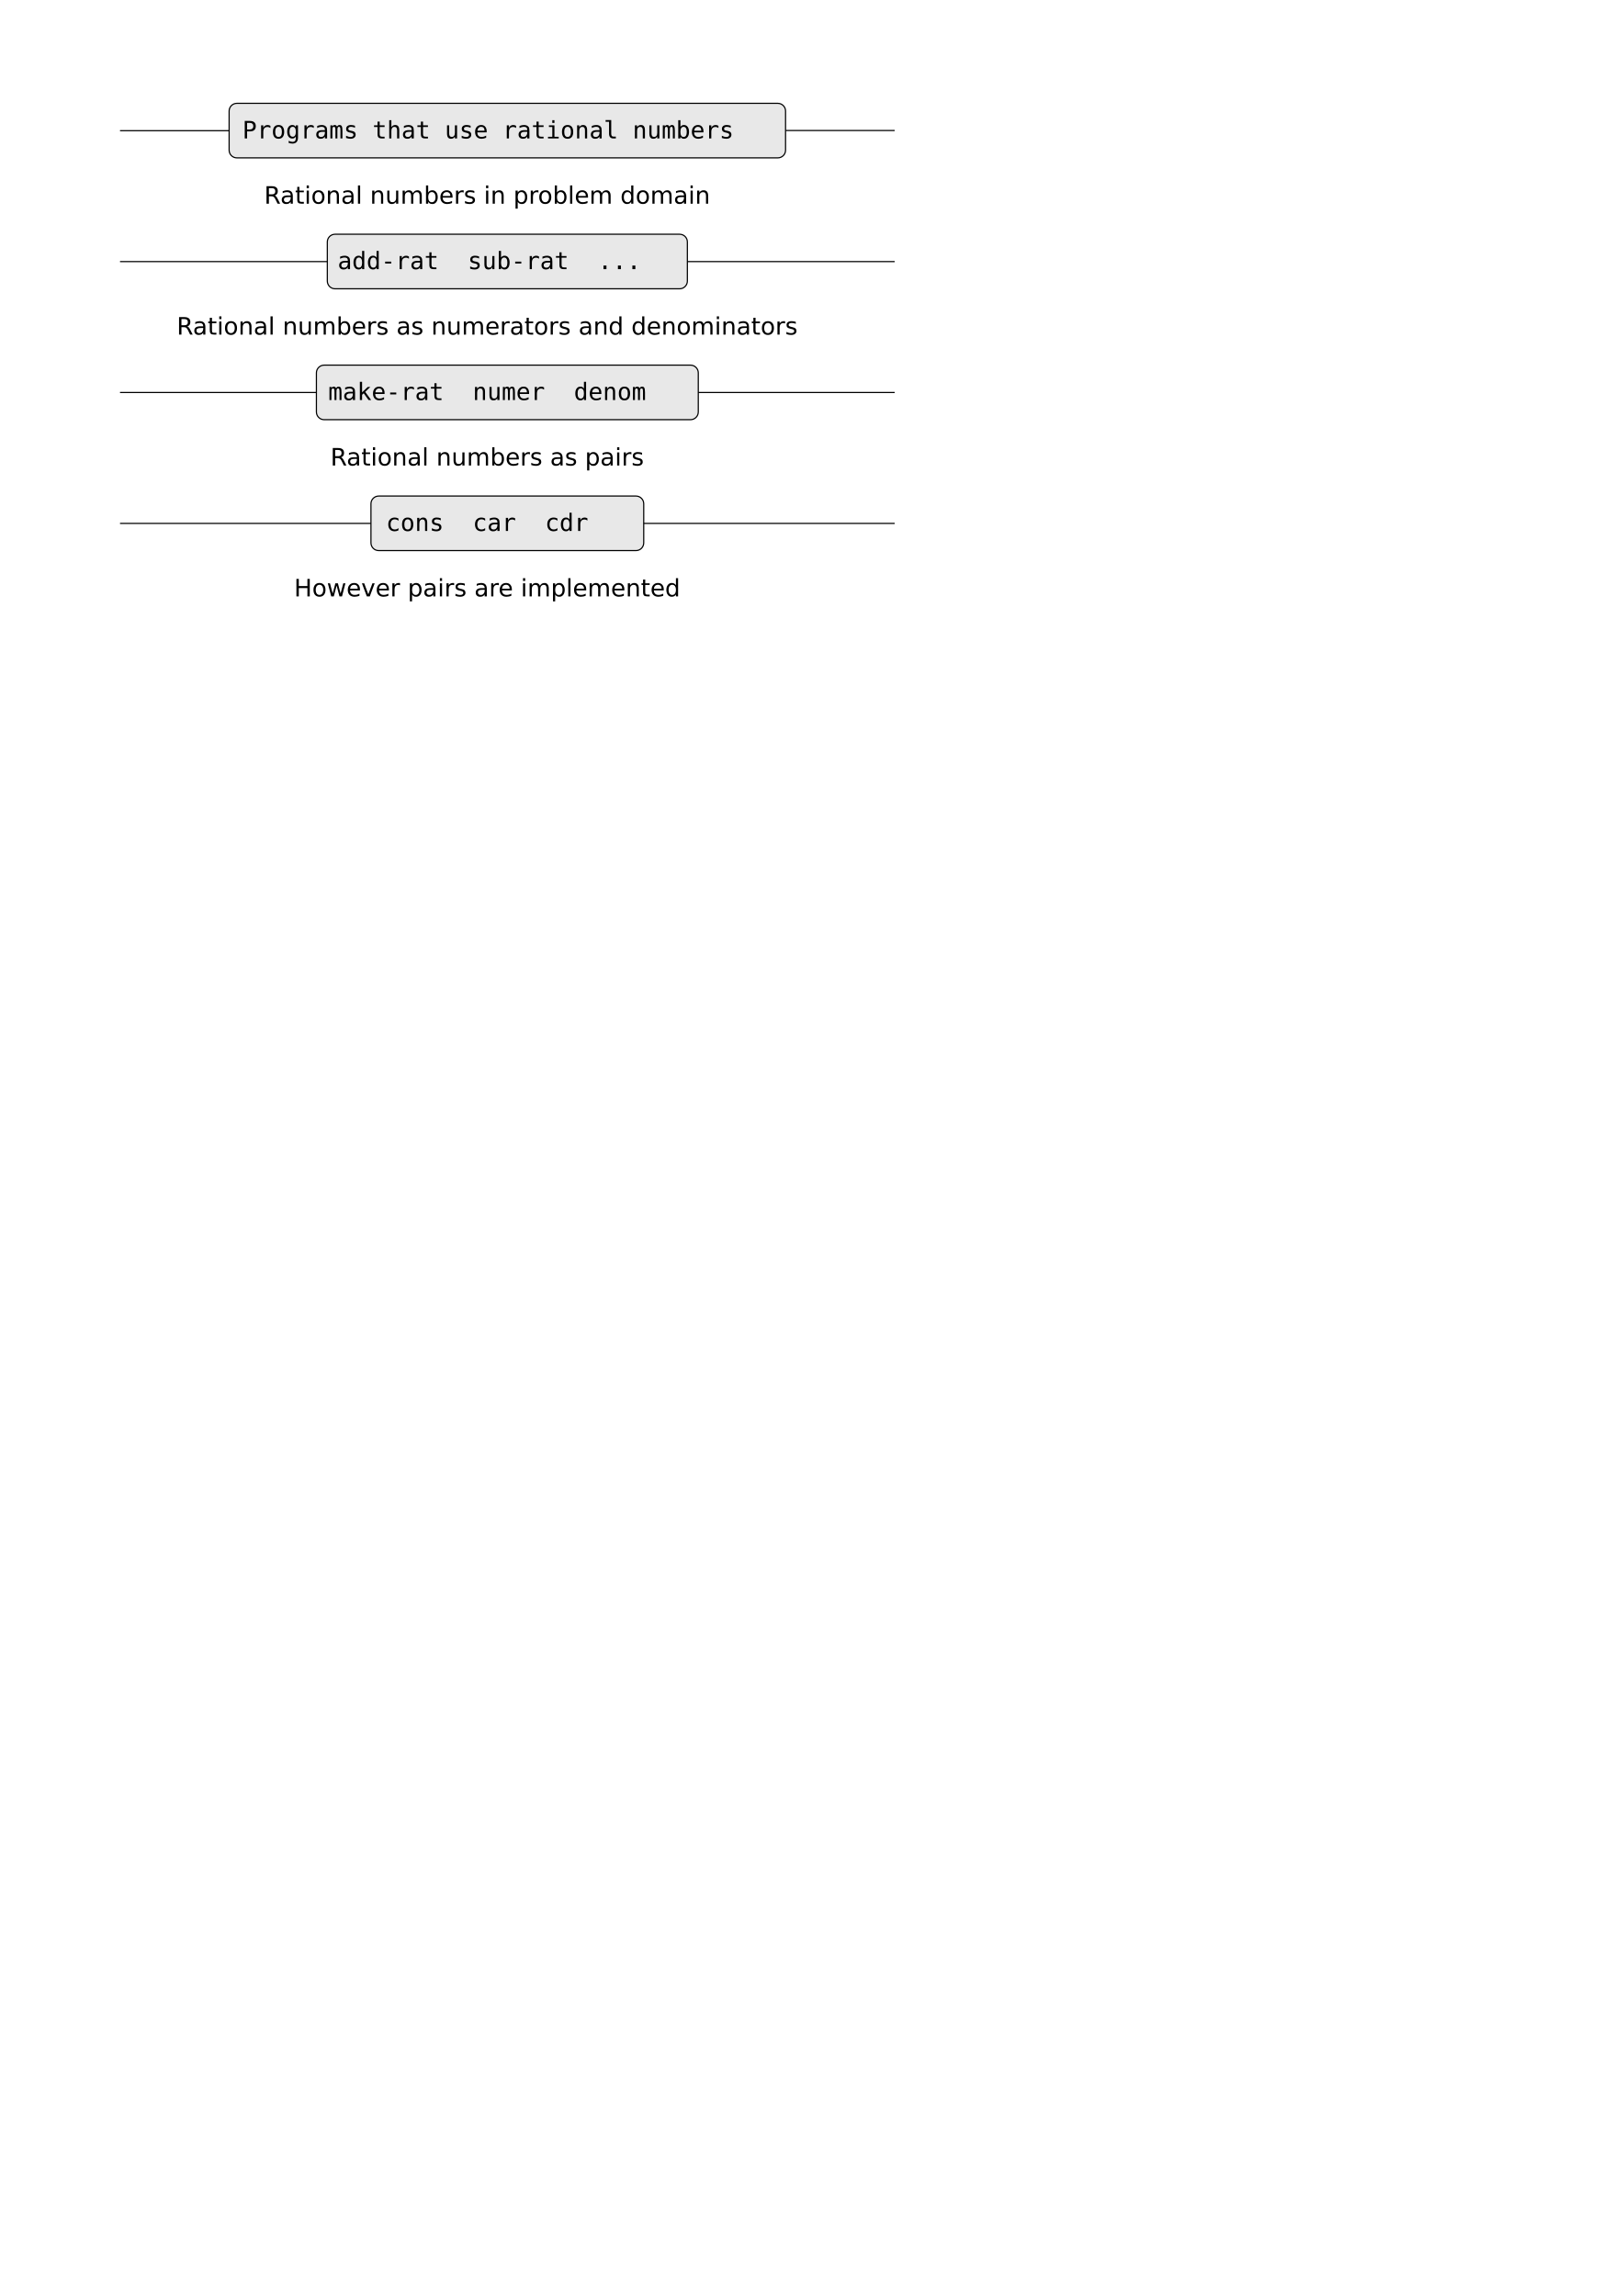
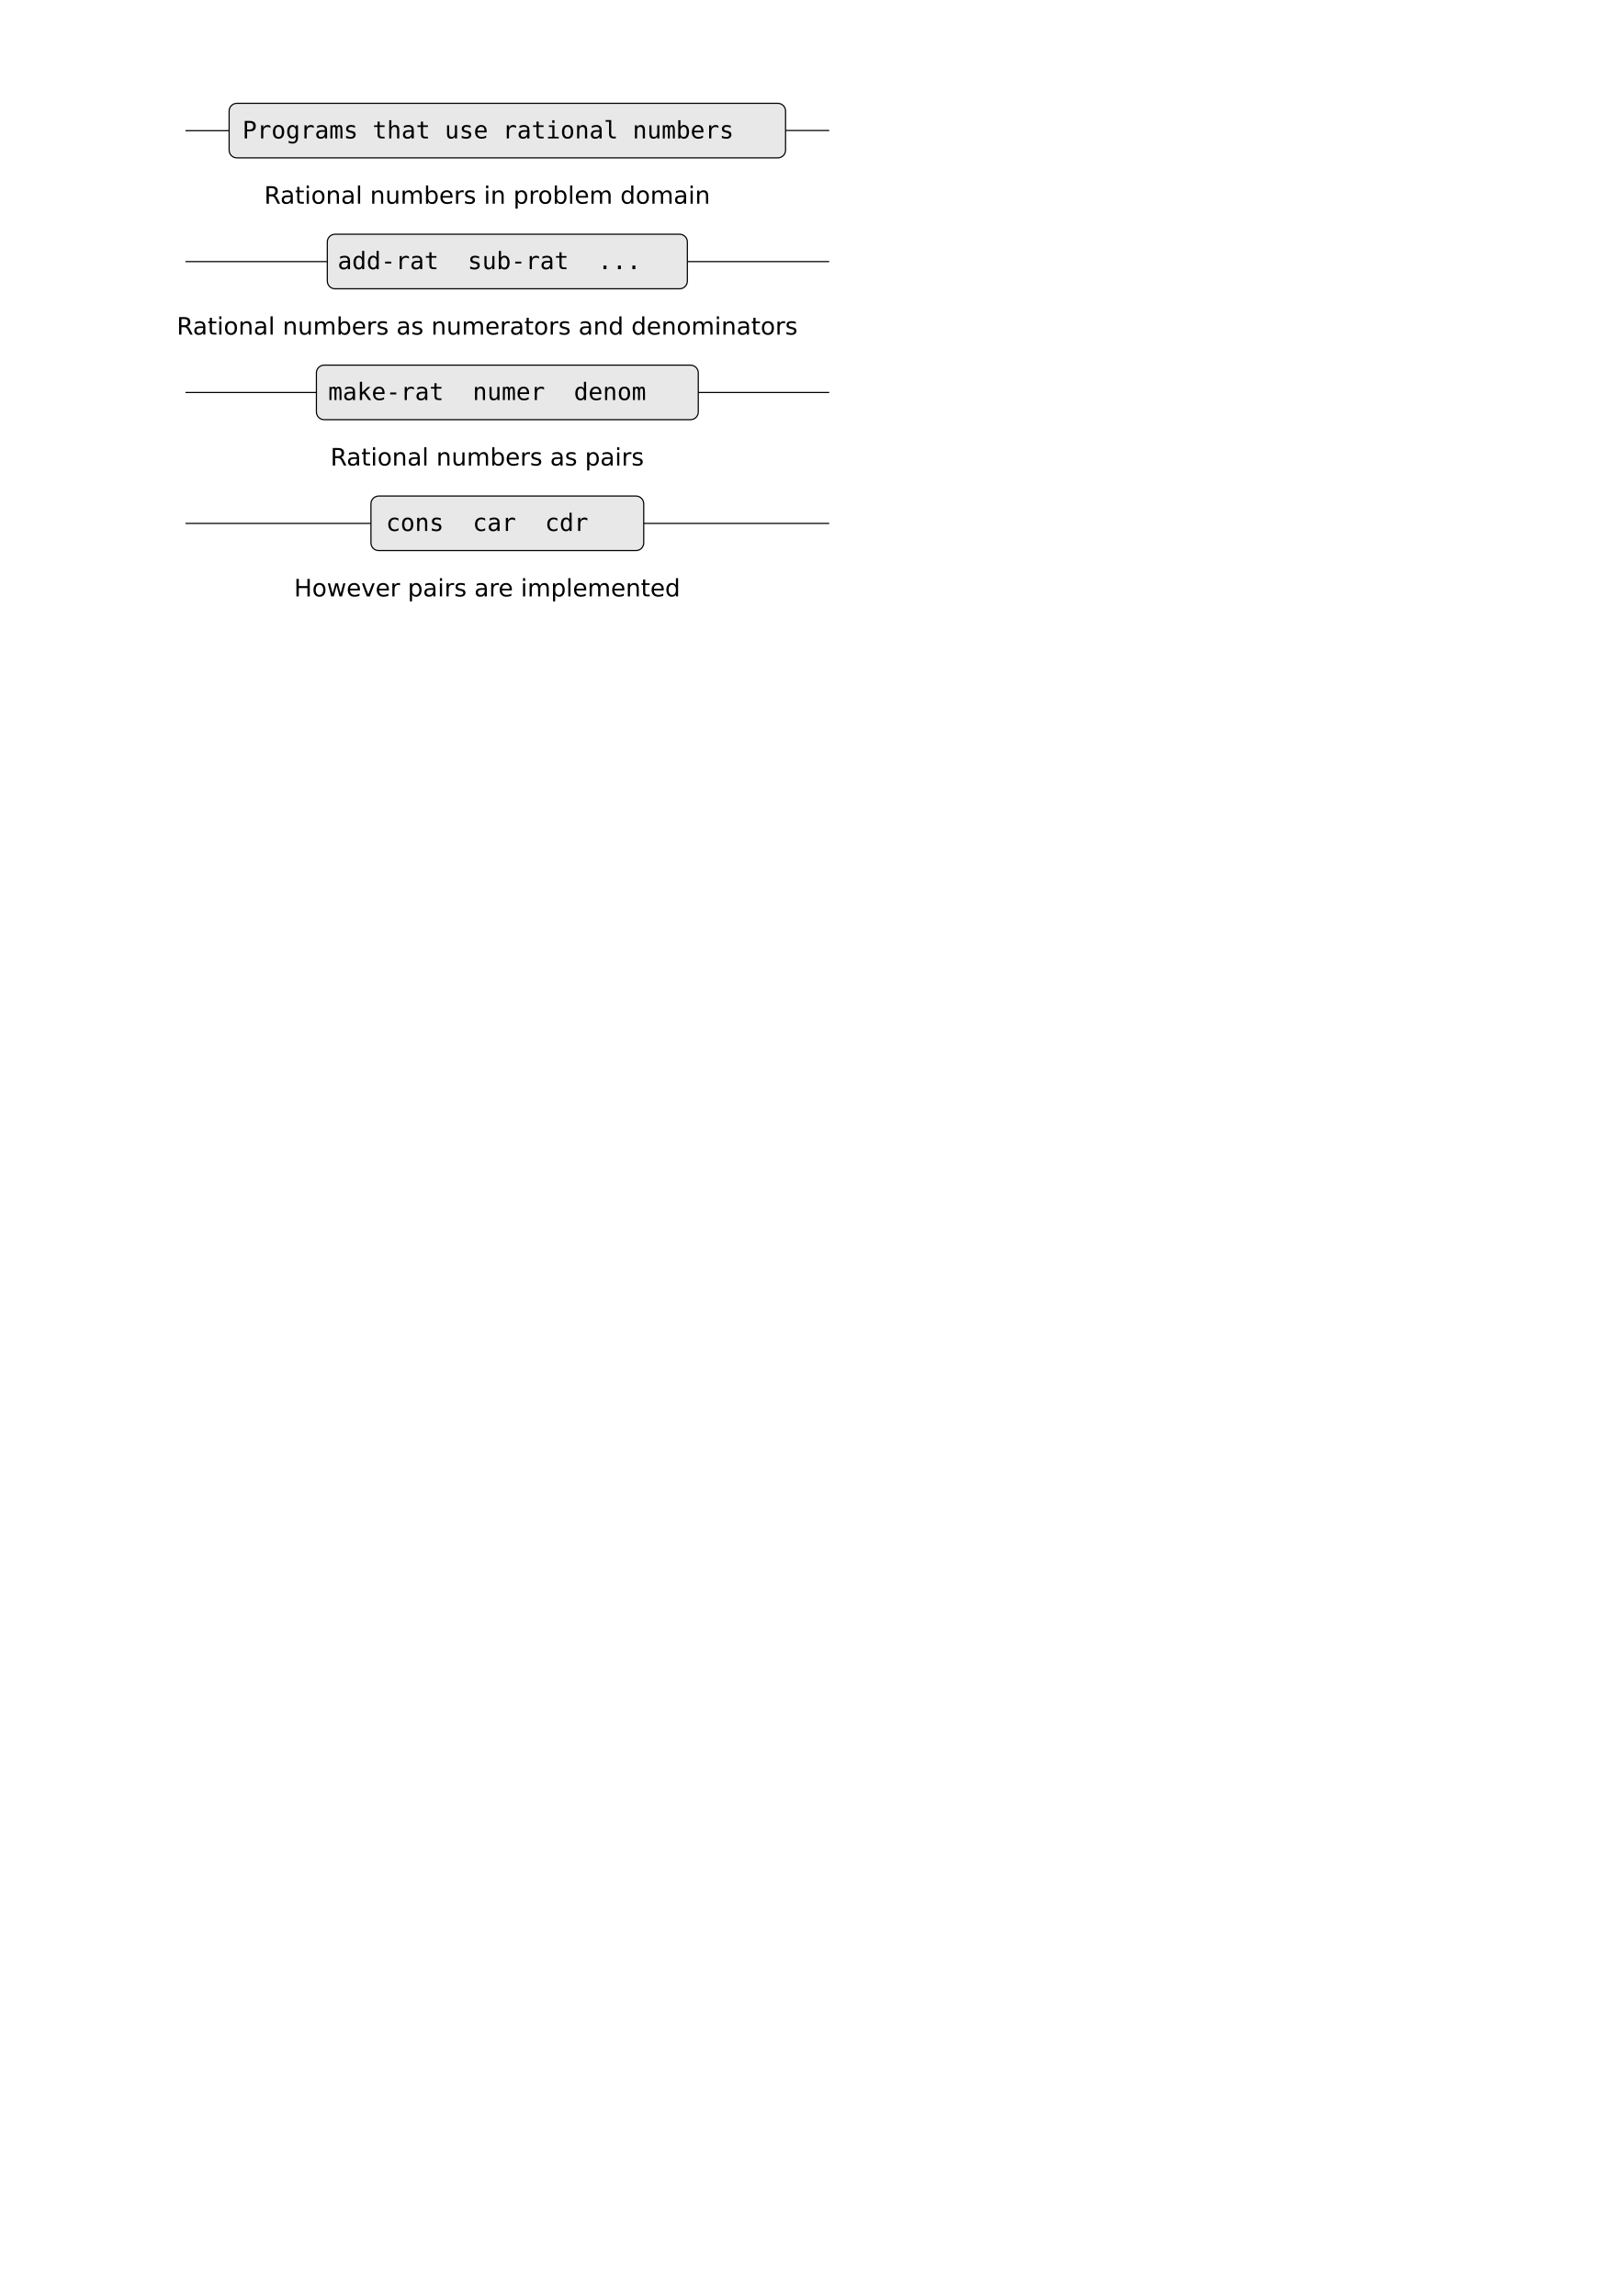
<svg xmlns="http://www.w3.org/2000/svg" width="744.094" height="1052.362" id="svg4113" version="1.1" style="display:inline">
  <defs id="defs4115" />
  <g id="layer6" style="display:inline">
    <rect style="fill:#e8e8e8;fill-opacity:1;stroke:#000000;stroke-width:0.531;stroke-linecap:round;stroke-linejoin:round;stroke-miterlimit:4;stroke-opacity:1;stroke-dasharray:none;stroke-dashoffset:0;display:inline" id="rect4103" width="255" height="25" x="105" y="47.362" rx="3.543" ry="3.543" />
    <rect style="fill:#e8e8e8;fill-opacity:1;stroke:#000000;stroke-width:0.531;stroke-linecap:round;stroke-linejoin:round;stroke-miterlimit:4;stroke-opacity:1;stroke-dasharray:none;stroke-dashoffset:0;display:inline" id="rect4103-6" width="165" height="25" x="150" y="107.362" rx="3.543" ry="3.543" />
    <rect style="fill:#e8e8e8;fill-opacity:1;stroke:#000000;stroke-width:0.531;stroke-linecap:round;stroke-linejoin:round;stroke-miterlimit:4;stroke-opacity:1;stroke-dasharray:none;stroke-dashoffset:0;display:inline" id="rect4103-5" width="175" height="25" x="145" y="167.362" rx="3.543" ry="3.543" />
    <rect style="fill:#e8e8e8;fill-opacity:1;stroke:#000000;stroke-width:0.531;stroke-linecap:round;stroke-linejoin:round;stroke-miterlimit:4;stroke-opacity:1;stroke-dasharray:none;stroke-dashoffset:0;display:inline" id="rect4103-69" width="125" height="25" x="170" y="227.362" rx="3.543" ry="3.543" />
  </g>
  <g id="layer3" style="display:inline">
    <text xml:space="preserve" style="font-size:11px;font-style:normal;font-variant:normal;font-weight:normal;font-stretch:normal;text-align:center;line-height:125%;letter-spacing:0px;word-spacing:0px;text-anchor:middle;fill:#000000;fill-opacity:1;stroke:none;font-family:DejaVu Sans;-inkscape-font-specification:DejaVu Sans" x="232.429" y="63.451" id="text6868">
      <tspan id="tspan6870" x="232.429" y="63.451" style="font-style:normal;font-variant:normal;font-weight:normal;font-stretch:normal;font-family:DejaVu Sans Mono;-inkscape-font-specification:DejaVu Sans Mono">Programs that use rational numbers</tspan>
    </text>
    <text xml:space="preserve" style="font-size:11px;font-style:normal;font-variant:normal;font-weight:normal;font-stretch:normal;text-align:center;line-height:125%;letter-spacing:0px;word-spacing:0px;text-anchor:middle;fill:#000000;fill-opacity:1;stroke:none;font-family:DejaVu Sans;-inkscape-font-specification:DejaVu Sans" x="232" y="93.362" id="text6872">
      <tspan id="tspan6874" x="232" y="93.362">Rational numbers in problem domain</tspan>
    </text>
    <text xml:space="preserve" style="font-size:11px;font-style:normal;font-variant:normal;font-weight:normal;font-stretch:normal;text-align:center;line-height:125%;letter-spacing:0px;word-spacing:0px;text-anchor:middle;fill:#000000;fill-opacity:1;stroke:none;font-family:DejaVu Sans;-inkscape-font-specification:DejaVu Sans" x="233" y="123.362" id="text6876">
      <tspan id="tspan6878" x="233" y="123.362" style="font-style:normal;font-variant:normal;font-weight:normal;font-stretch:normal;font-family:DejaVu Sans Mono;-inkscape-font-specification:DejaVu Sans Mono">add-rat  sub-rat  ...</tspan>
    </text>
    <text xml:space="preserve" style="font-size:11px;font-style:normal;font-variant:normal;font-weight:normal;font-stretch:normal;text-align:center;line-height:125%;letter-spacing:0px;word-spacing:0px;text-anchor:middle;fill:#000000;fill-opacity:1;stroke:none;font-family:DejaVu Sans;-inkscape-font-specification:DejaVu Sans" x="232" y="153.362" id="text6880">
      <tspan id="tspan6882" x="232" y="153.362">Rational numbers as numerators and denominators</tspan>
    </text>
    <text xml:space="preserve" style="font-size:11px;font-style:normal;font-variant:normal;font-weight:normal;font-stretch:normal;text-align:center;line-height:125%;letter-spacing:0px;word-spacing:0px;text-anchor:middle;fill:#000000;fill-opacity:1;stroke:none;font-family:DejaVu Sans;-inkscape-font-specification:DejaVu Sans" x="232" y="183.362" id="text6884">
      <tspan id="tspan6886" x="232" y="183.362" style="font-style:normal;font-variant:normal;font-weight:normal;font-stretch:normal;font-family:DejaVu Sans Mono;-inkscape-font-specification:DejaVu Sans Mono">make-rat  numer  denom</tspan>
    </text>
    <text xml:space="preserve" style="font-size:11px;font-style:normal;font-variant:normal;font-weight:normal;font-stretch:normal;text-align:center;line-height:125%;letter-spacing:0px;word-spacing:0px;text-anchor:middle;fill:#000000;fill-opacity:1;stroke:none;font-family:DejaVu Sans;-inkscape-font-specification:DejaVu Sans" x="232" y="213.362" id="text6888">
      <tspan id="tspan6890" x="232" y="213.362">Rational numbers as pairs</tspan>
    </text>
    <text xml:space="preserve" style="font-size:11px;font-style:normal;font-variant:normal;font-weight:normal;font-stretch:normal;text-align:center;line-height:125%;letter-spacing:0px;word-spacing:0px;text-anchor:middle;fill:#000000;fill-opacity:1;stroke:none;font-family:DejaVu Sans;-inkscape-font-specification:DejaVu Sans" x="232" y="243.362" id="text6892">
      <tspan id="tspan6894" x="232" y="243.362" style="font-style:normal;font-variant:normal;font-weight:normal;font-stretch:normal;font-family:DejaVu Sans Mono;-inkscape-font-specification:DejaVu Sans Mono">cons  car  cdr</tspan>
    </text>
    <text xml:space="preserve" style="font-size:11px;font-style:normal;font-variant:normal;font-weight:normal;font-stretch:normal;text-align:center;line-height:125%;letter-spacing:0px;word-spacing:0px;text-anchor:middle;fill:#000000;fill-opacity:1;stroke:none;font-family:DejaVu Sans;-inkscape-font-specification:DejaVu Sans" x="232" y="273.362" id="text6896">
      <tspan id="tspan6898" x="232" y="273.362">However pairs are implemented</tspan>
    </text>
  </g>
  <g id="layer5" style="display:inline">
-     <path style="fill:none;stroke:#000000;stroke-width:0.531;stroke-linecap:butt;stroke-linejoin:round;stroke-opacity:1;stroke-miterlimit:4;stroke-dasharray:none" d="m 360,59.824 50,0" id="path4105" />
-     <path style="fill:none;stroke:#000000;stroke-width:0.531;stroke-linecap:butt;stroke-linejoin:round;stroke-opacity:1;display:inline;stroke-miterlimit:4;stroke-dasharray:none" d="m 55,59.898 50,0" id="path4105-9" />
-     <path style="fill:none;stroke:#000000;stroke-width:0.531;stroke-linecap:butt;stroke-linejoin:round;stroke-opacity:1;display:inline;stroke-miterlimit:4;stroke-dasharray:none" d="m 315,119.898 95,0" id="path4105-0" />
-     <path style="fill:none;stroke:#000000;stroke-width:0.531;stroke-linecap:butt;stroke-linejoin:round;stroke-opacity:1;display:inline;stroke-miterlimit:4;stroke-dasharray:none" d="m 55,119.898 95,0" id="path4105-9-9" />
-     <path style="fill:none;stroke:#000000;stroke-width:0.531;stroke-linecap:butt;stroke-linejoin:round;stroke-opacity:1;display:inline;stroke-miterlimit:4;stroke-dasharray:none" d="m 320,179.898 90,0" id="path4105-3" />
-     <path style="fill:none;stroke:#000000;stroke-width:0.531;stroke-linecap:butt;stroke-linejoin:round;stroke-opacity:1;display:inline;stroke-miterlimit:4;stroke-dasharray:none" d="m 55,179.898 90,0" id="path4105-9-7" />
-     <path style="fill:none;stroke:#000000;stroke-width:0.531;stroke-linecap:butt;stroke-linejoin:round;stroke-opacity:1;display:inline;stroke-miterlimit:4;stroke-dasharray:none" d="m 295,239.898 115,0" id="path4105-7" />
-     <path style="fill:none;stroke:#000000;stroke-width:0.531;stroke-linecap:butt;stroke-linejoin:round;stroke-opacity:1;display:inline;stroke-miterlimit:4;stroke-dasharray:none" d="m 55,239.898 115,0" id="path4105-9-2" />
+     <path style="fill:none;stroke:#000000;stroke-width:0.531;stroke-linecap:butt;stroke-linejoin:round;stroke-miterlimit:4;stroke-opacity:1;stroke-dasharray:none" d="m 360,59.824 20,0" id="path4105" />
+     <path style="fill:none;stroke:#000000;stroke-width:0.531;stroke-linecap:butt;stroke-linejoin:round;stroke-miterlimit:4;stroke-opacity:1;stroke-dasharray:none;display:inline" d="m 85,59.898 20,0" id="path4105-9" />
+     <path style="fill:none;stroke:#000000;stroke-width:0.531;stroke-linecap:butt;stroke-linejoin:round;stroke-miterlimit:4;stroke-opacity:1;stroke-dasharray:none;display:inline" d="m 315,119.898 65,0" id="path4105-0" />
+     <path style="fill:none;stroke:#000000;stroke-width:0.531;stroke-linecap:butt;stroke-linejoin:round;stroke-miterlimit:4;stroke-opacity:1;stroke-dasharray:none;display:inline" d="m 85,119.898 65,0" id="path4105-9-9" />
+     <path style="fill:none;stroke:#000000;stroke-width:0.531;stroke-linecap:butt;stroke-linejoin:round;stroke-miterlimit:4;stroke-opacity:1;stroke-dasharray:none;display:inline" d="m 320,179.898 60,0" id="path4105-3" />
+     <path style="fill:none;stroke:#000000;stroke-width:0.531;stroke-linecap:butt;stroke-linejoin:round;stroke-miterlimit:4;stroke-opacity:1;stroke-dasharray:none;display:inline" d="m 85,179.898 60,0" id="path4105-9-7" />
+     <path style="fill:none;stroke:#000000;stroke-width:0.531;stroke-linecap:butt;stroke-linejoin:round;stroke-miterlimit:4;stroke-opacity:1;stroke-dasharray:none;display:inline" d="m 295,239.898 85,0" id="path4105-7" />
+     <path style="fill:none;stroke:#000000;stroke-width:0.531;stroke-linecap:butt;stroke-linejoin:round;stroke-miterlimit:4;stroke-opacity:1;stroke-dasharray:none;display:inline" d="m 85,239.898 85,0" id="path4105-9-2" />
  </g>
</svg>
